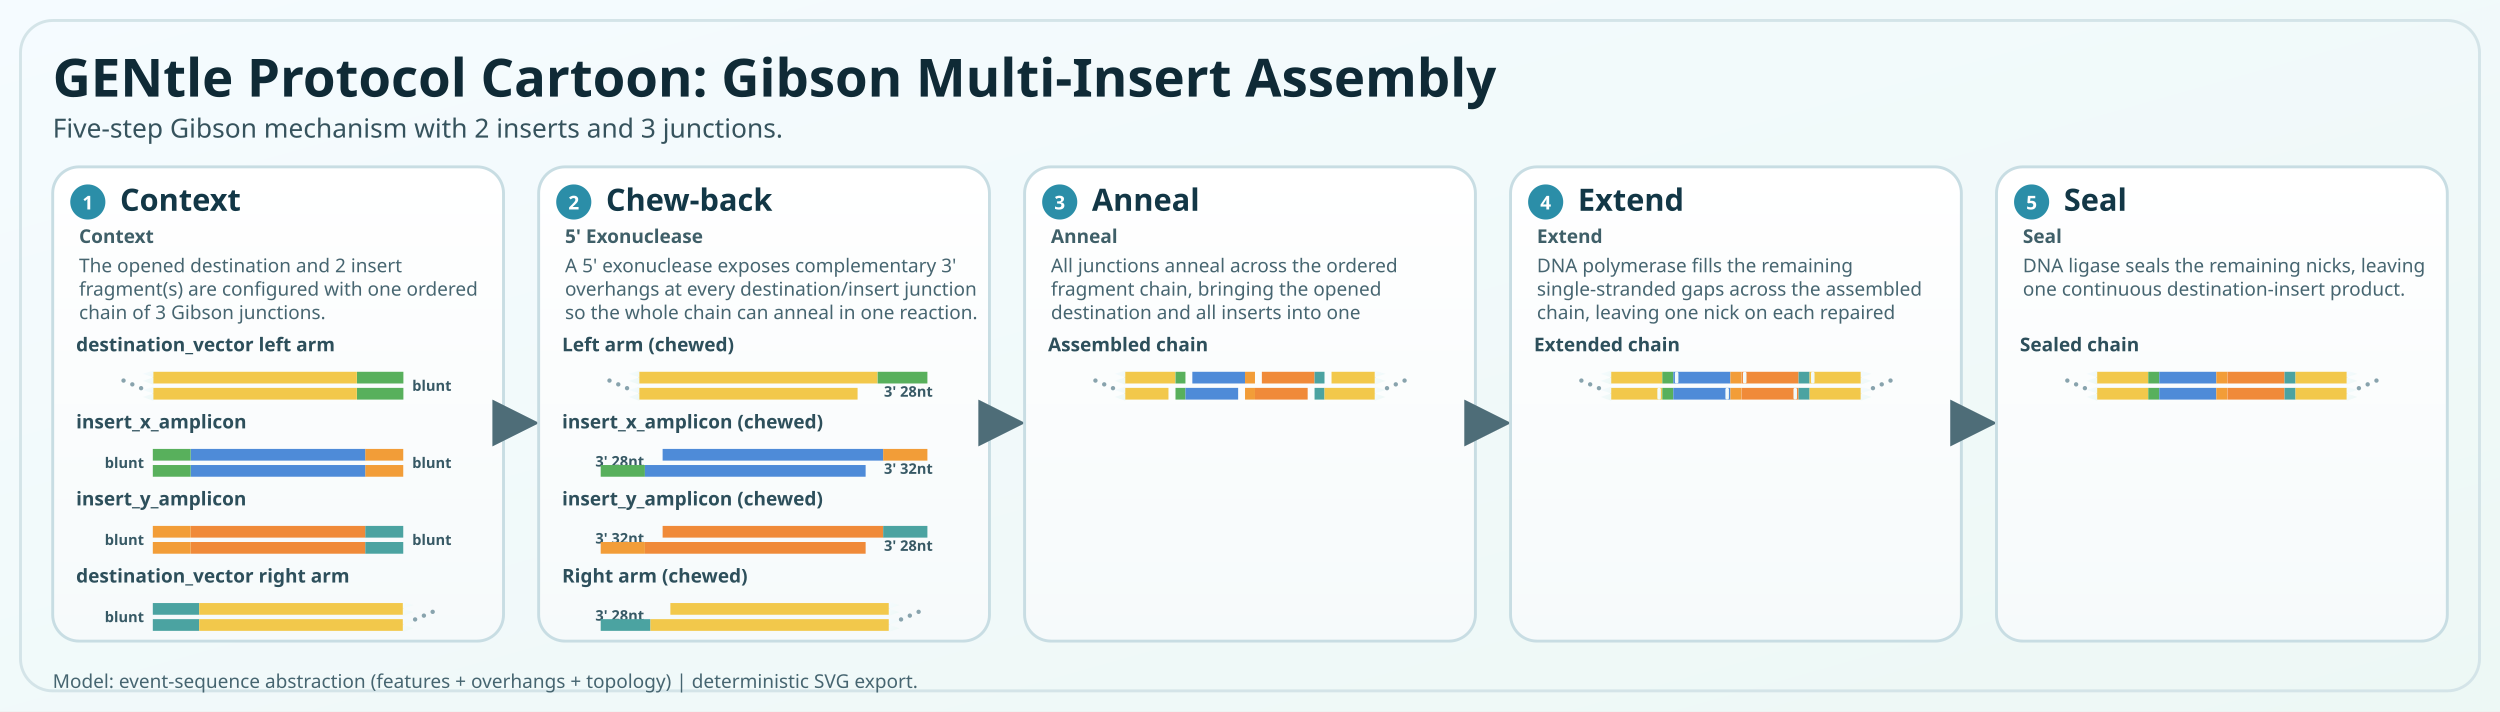
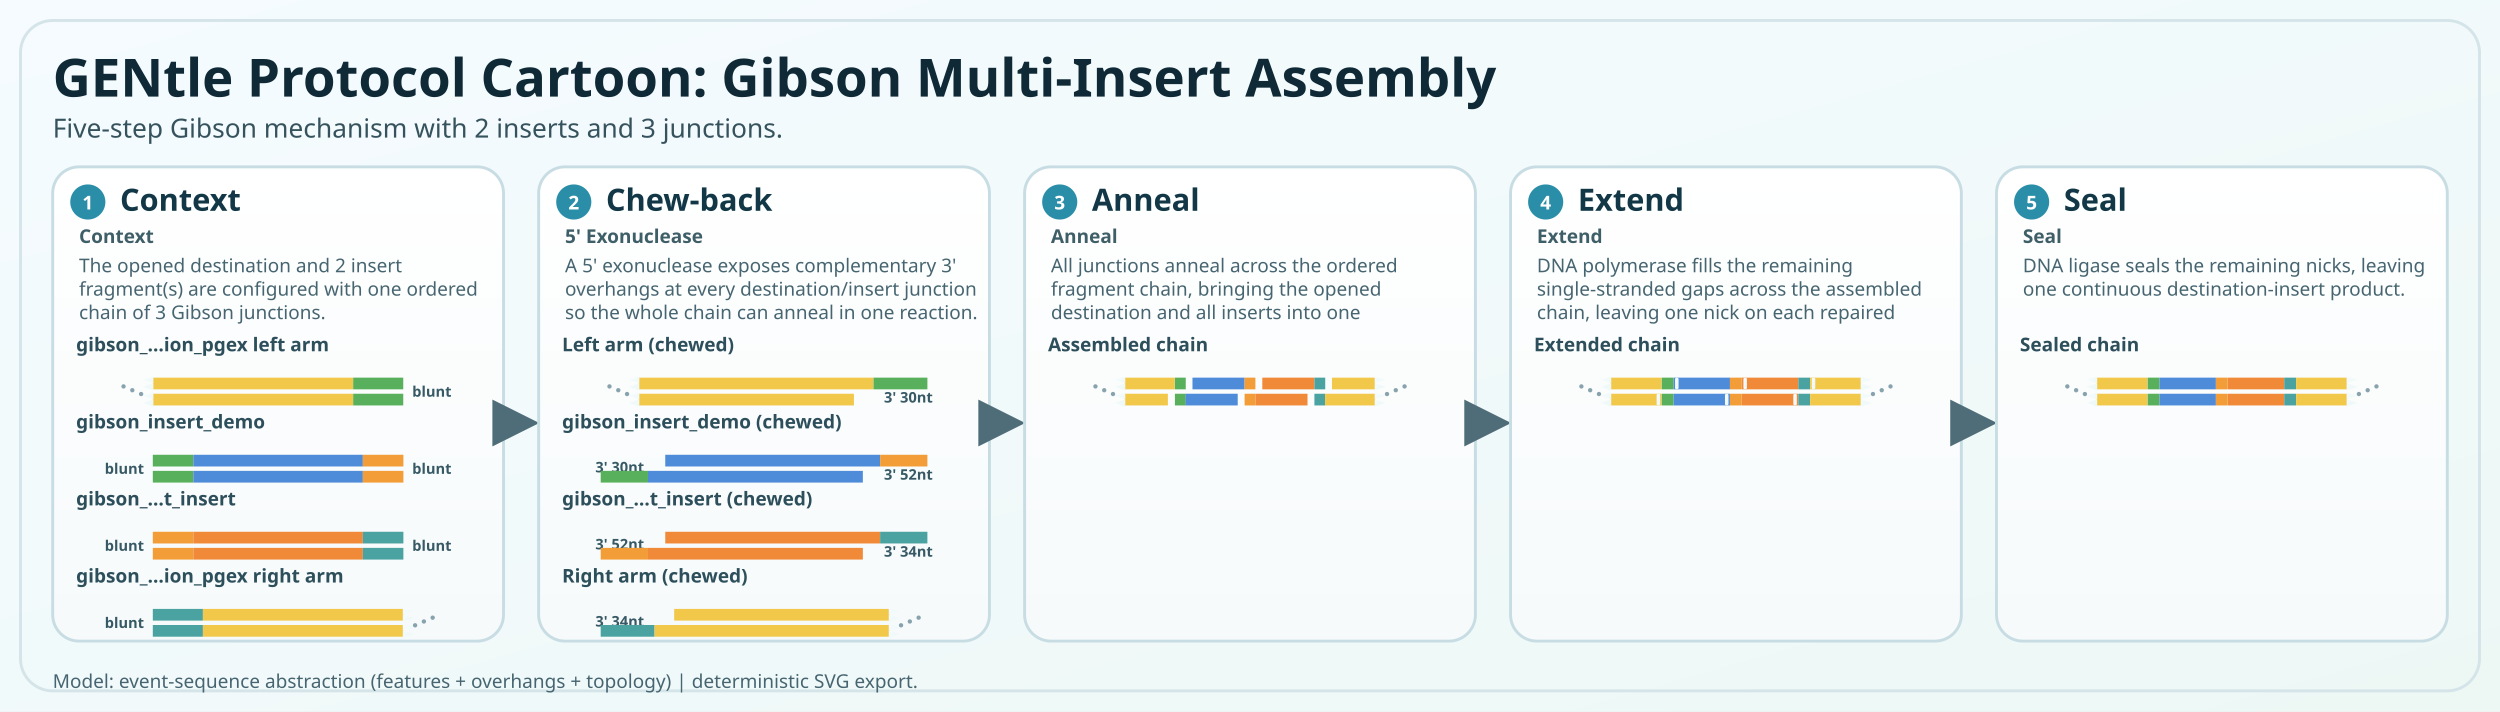
<svg xmlns="http://www.w3.org/2000/svg" width="1708" height="486" viewBox="0 0 1708 486" role="img" aria-labelledby="title desc" data-protocol-id="gibson.multi_insert_dynamic">
  <defs>
    <linearGradient id="pc_bg" x1="0" y1="0" x2="1" y2="1">
      <stop offset="0%" stop-color="#f5fbff" />
      <stop offset="100%" stop-color="#edf8f5" />
    </linearGradient>
    <linearGradient id="pc_panel" x1="0" y1="0" x2="0" y2="1">
      <stop offset="0%" stop-color="#ffffff" />
      <stop offset="100%" stop-color="#f6fafb" />
    </linearGradient>
    <marker id="pc_arrow" markerWidth="12" markerHeight="12" refX="9" refY="6" orient="auto">
      <path d="M1,1 L11,6 L1,11 Z" fill="#4e6d78" />
    </marker>
    <style>.pc_title { font: 700 36px 'Avenir Next', 'Trebuchet MS', 'Segoe UI', sans-serif; fill: #0f2a36; }.pc_sub { font: 500 18px 'Avenir Next', 'Trebuchet MS', 'Segoe UI', sans-serif; fill: #36535d; }.pc_panel_title { font: 700 21px 'Avenir Next', 'Trebuchet MS', 'Segoe UI', sans-serif; fill: #123746; }.pc_panel_sub { font: 600 13px 'Avenir Next', 'Trebuchet MS', 'Segoe UI', sans-serif; fill: #3f5f68; }.pc_caption { font: 500 13px 'Avenir Next', 'Trebuchet MS', 'Segoe UI', sans-serif; fill: #466570; }.pc_mol_label { font: 600 13px 'Avenir Next', 'Trebuchet MS', 'Segoe UI', sans-serif; fill: #2d4f5b; }.pc_end_label { font: 600 10px 'Avenir Next', 'Trebuchet MS', 'Segoe UI', sans-serif; fill: #375965; }.pc_feature_marker_text { font: 700 10px 'Avenir Next', 'Trebuchet MS', 'Segoe UI', sans-serif; fill: #ffffff; }.pc_primer_label { font: 700 10px 'Avenir Next', 'Trebuchet MS', 'Segoe UI', sans-serif; fill: #ffffff; }.pc_primer_end_label { font: 600 9px 'Avenir Next', 'Trebuchet MS', 'Segoe UI', sans-serif; fill: #375965; }.pc_step_num { font: 700 13px 'Avenir Next', 'Trebuchet MS', 'Segoe UI', sans-serif; fill: #ffffff; }.pc_box { fill: url(#pc_panel); stroke: #c8dde3; stroke-width: 2; }.pc_link { stroke: #4e6d78; stroke-width: 3.2; marker-end: url(#pc_arrow); fill: none; }</style>
  </defs>
  <rect x="0" y="0" width="1708" height="486" fill="url(#pc_bg)" />
  <rect x="14" y="14" width="1680" height="458" rx="22" fill="none" stroke="#d4e4e8" stroke-width="2" />
  <text x="36.0" y="66.0" class="pc_title">GENtle Protocol Cartoon: Gibson Multi-Insert Assembly</text>
  <text x="36.0" y="94.0" class="pc_sub">Five-step Gibson mechanism with 2 inserts and 3 junctions.</text>
  <rect class="pc_box" x="36.0" y="114.0" width="308.0" height="324.0" rx="18" data-event-id="context" data-action="Context" />
  <circle cx="60.0" cy="138.0" r="12" fill="#2b8ea8" />
  <text x="60.0" y="138.5" class="pc_step_num" text-anchor="middle" dominant-baseline="middle">1</text>
  <text x="82.0" y="144.0" class="pc_panel_title">Context</text>
  <text x="54.0" y="166.0" class="pc_panel_sub">Context</text>
  <text x="54.0" y="186.0" class="pc_caption">The opened destination and 2 insert</text>
  <text x="54.0" y="202.0" class="pc_caption">fragment(s) are configured with one ordered</text>
  <text x="54.0" y="218.0" class="pc_caption">chain of 3 Gibson junctions.</text>
  <g data-molecule-id="destination_left_context" data-topology="linear">
-     <text x="52.0" y="240.0" class="pc_mol_label">destination_vector left arm</text>
-     <text x="281.6" y="263.5" class="pc_end_label" text-anchor="start" dominant-baseline="middle">blunt</text>
-     <rect x="104.4" y="254.0" width="139.4" height="8" fill="#f2c84b" />
-     <rect x="243.9" y="254.0" width="31.7" height="8" fill="#58b05c" />
-     <rect x="104.4" y="265.0" width="139.4" height="8" fill="#f2c84b" />
-     <rect x="243.9" y="265.0" width="31.7" height="8" fill="#58b05c" />
-     <path d="M 104.8 253.2 L 97.4 255.4 L 104.8 257.8 L 97.4 260.2 L 104.8 262.8 Z" fill="url(#pc_bg)" />
-     <path d="M 104.8 264.2 L 97.4 266.4 L 104.8 268.8 L 97.4 271.2 L 104.8 273.8 Z" fill="url(#pc_bg)" />
-     <circle cx="84.4" cy="260.0" r="1.5" fill="#88a3ad" />
-     <circle cx="90.4" cy="262.6" r="1.5" fill="#88a3ad" />
-     <circle cx="96.4" cy="265.2" r="1.5" fill="#88a3ad" />
-   </g>
-   <g data-molecule-id="insert_x_context" data-topology="linear">
-     <text x="52.0" y="292.7" class="pc_mol_label">insert_x_amplicon</text>
-     <text x="98.4" y="316.2" class="pc_end_label" text-anchor="end" dominant-baseline="middle">blunt</text>
-     <text x="281.6" y="316.2" class="pc_end_label" text-anchor="start" dominant-baseline="middle">blunt</text>
-     <rect x="104.4" y="306.7" width="25.9" height="8" fill="#58b05c" />
-     <rect x="130.4" y="306.7" width="119.3" height="8" fill="#4e8bd8" />
-     <rect x="249.6" y="306.7" width="25.9" height="8" fill="#f29d38" />
-     <rect x="104.4" y="317.7" width="25.9" height="8" fill="#58b05c" />
-     <rect x="130.4" y="317.7" width="119.3" height="8" fill="#4e8bd8" />
-     <rect x="249.6" y="317.7" width="25.9" height="8" fill="#f29d38" />
-   </g>
-   <g data-molecule-id="insert_y_context" data-topology="linear">
-     <text x="52.0" y="345.3" class="pc_mol_label">insert_y_amplicon</text>
-     <text x="98.4" y="368.8" class="pc_end_label" text-anchor="end" dominant-baseline="middle">blunt</text>
-     <text x="281.6" y="368.8" class="pc_end_label" text-anchor="start" dominant-baseline="middle">blunt</text>
-     <rect x="104.4" y="359.3" width="25.9" height="8" fill="#f29d38" />
-     <rect x="130.4" y="359.3" width="119.3" height="8" fill="#f08a39" />
-     <rect x="249.6" y="359.3" width="25.9" height="8" fill="#4ba3a1" />
-     <rect x="104.4" y="370.3" width="25.9" height="8" fill="#f29d38" />
-     <rect x="130.4" y="370.3" width="119.3" height="8" fill="#f08a39" />
-     <rect x="249.6" y="370.3" width="25.9" height="8" fill="#4ba3a1" />
+     <text x="52.0" y="240.0" class="pc_mol_label">gibson_...ion_pgex left arm</text>
+     <text x="281.6" y="267.5" class="pc_end_label" text-anchor="start" dominant-baseline="middle">blunt</text>
+     <rect x="104.4" y="258.0" width="136.9" height="8" fill="#f2c84b" />
+     <rect x="241.3" y="258.0" width="34.2" height="8" fill="#58b05c" />
+     <rect x="104.4" y="269.0" width="136.9" height="8" fill="#f2c84b" />
+     <rect x="241.3" y="269.0" width="34.2" height="8" fill="#58b05c" />
+     <path d="M 104.8 257.2 L 97.4 259.4 L 104.8 261.8 L 97.4 264.2 L 104.8 266.8 Z" fill="url(#pc_bg)" />
+     <path d="M 104.8 268.2 L 97.4 270.4 L 104.8 272.8 L 97.4 275.2 L 104.8 277.8 Z" fill="url(#pc_bg)" />
+     <circle cx="84.4" cy="264.0" r="1.5" fill="#88a3ad" />
+     <circle cx="90.4" cy="266.6" r="1.5" fill="#88a3ad" />
+     <circle cx="96.4" cy="269.2" r="1.5" fill="#88a3ad" />
+   </g>
+   <g data-molecule-id="insert_1_context" data-topology="linear">
+     <text x="52.0" y="292.7" class="pc_mol_label">gibson_insert_demo</text>
+     <text x="98.4" y="320.2" class="pc_end_label" text-anchor="end" dominant-baseline="middle">blunt</text>
+     <text x="281.6" y="320.2" class="pc_end_label" text-anchor="start" dominant-baseline="middle">blunt</text>
+     <rect x="104.4" y="310.7" width="27.7" height="8" fill="#58b05c" />
+     <rect x="132.1" y="310.7" width="115.8" height="8" fill="#4e8bd8" />
+     <rect x="247.9" y="310.7" width="27.7" height="8" fill="#f29d38" />
+     <rect x="104.4" y="321.7" width="27.7" height="8" fill="#58b05c" />
+     <rect x="132.1" y="321.7" width="115.8" height="8" fill="#4e8bd8" />
+     <rect x="247.9" y="321.7" width="27.7" height="8" fill="#f29d38" />
+   </g>
+   <g data-molecule-id="insert_2_context" data-topology="linear">
+     <text x="52.0" y="345.3" class="pc_mol_label">gibson_...t_insert</text>
+     <text x="98.4" y="372.8" class="pc_end_label" text-anchor="end" dominant-baseline="middle">blunt</text>
+     <text x="281.6" y="372.8" class="pc_end_label" text-anchor="start" dominant-baseline="middle">blunt</text>
+     <rect x="104.4" y="363.3" width="27.7" height="8" fill="#f29d38" />
+     <rect x="132.1" y="363.3" width="115.8" height="8" fill="#f08a39" />
+     <rect x="247.9" y="363.3" width="27.7" height="8" fill="#4ba3a1" />
+     <rect x="104.4" y="374.3" width="27.7" height="8" fill="#f29d38" />
+     <rect x="132.1" y="374.3" width="115.8" height="8" fill="#f08a39" />
+     <rect x="247.9" y="374.3" width="27.7" height="8" fill="#4ba3a1" />
  </g>
  <g data-molecule-id="destination_right_context" data-topology="linear">
-     <text x="52.0" y="398.0" class="pc_mol_label">destination_vector right arm</text>
-     <text x="98.4" y="421.5" class="pc_end_label" text-anchor="end" dominant-baseline="middle">blunt</text>
-     <rect x="104.4" y="412.0" width="31.7" height="8" fill="#4ba3a1" />
-     <rect x="136.1" y="412.0" width="139.4" height="8" fill="#f2c84b" />
-     <rect x="104.4" y="423.0" width="31.7" height="8" fill="#4ba3a1" />
-     <rect x="136.1" y="423.0" width="139.4" height="8" fill="#f2c84b" />
-     <path d="M 275.2 411.2 L 282.6 413.4 L 275.2 415.8 L 282.6 418.2 L 275.2 420.8 Z" fill="url(#pc_bg)" />
-     <path d="M 275.2 422.2 L 282.6 424.4 L 275.2 426.8 L 282.6 429.2 L 275.2 431.8 Z" fill="url(#pc_bg)" />
-     <circle cx="295.6" cy="418.0" r="1.5" fill="#88a3ad" />
-     <circle cx="289.6" cy="420.6" r="1.5" fill="#88a3ad" />
-     <circle cx="283.6" cy="423.2" r="1.5" fill="#88a3ad" />
+     <text x="52.0" y="398.0" class="pc_mol_label">gibson_...ion_pgex right arm</text>
+     <text x="98.4" y="425.5" class="pc_end_label" text-anchor="end" dominant-baseline="middle">blunt</text>
+     <rect x="104.4" y="416.0" width="34.2" height="8" fill="#4ba3a1" />
+     <rect x="138.7" y="416.0" width="136.9" height="8" fill="#f2c84b" />
+     <rect x="104.4" y="427.0" width="34.2" height="8" fill="#4ba3a1" />
+     <rect x="138.7" y="427.0" width="136.9" height="8" fill="#f2c84b" />
+     <path d="M 275.2 415.2 L 282.6 417.4 L 275.2 419.8 L 282.6 422.2 L 275.2 424.8 Z" fill="url(#pc_bg)" />
+     <path d="M 275.2 426.2 L 282.6 428.4 L 275.2 430.8 L 282.6 433.2 L 275.2 435.8 Z" fill="url(#pc_bg)" />
+     <circle cx="295.6" cy="422.0" r="1.5" fill="#88a3ad" />
+     <circle cx="289.6" cy="424.6" r="1.5" fill="#88a3ad" />
+     <circle cx="283.6" cy="427.2" r="1.5" fill="#88a3ad" />
  </g>
  <path d="M 348.0 289.0 L 362.0 289.0" class="pc_link" />
  <rect class="pc_box" x="368.0" y="114.0" width="308.0" height="324.0" rx="18" data-event-id="chew_back" data-action="5' Exonuclease" />
  <circle cx="392.0" cy="138.0" r="12" fill="#2b8ea8" />
  <text x="392.0" y="138.5" class="pc_step_num" text-anchor="middle" dominant-baseline="middle">2</text>
  <text x="414.0" y="144.0" class="pc_panel_title">Chew-back</text>
  <text x="386.0" y="166.0" class="pc_panel_sub">5' Exonuclease</text>
  <text x="386.0" y="186.0" class="pc_caption">A 5' exonuclease exposes complementary 3'</text>
  <text x="386.0" y="202.0" class="pc_caption">overhangs at every destination/insert junction</text>
  <text x="386.0" y="218.0" class="pc_caption">so the whole chain can anneal in one reaction.</text>
  <g data-molecule-id="destination_left_chewed" data-topology="linear">
    <text x="384.0" y="240.0" class="pc_mol_label">Left arm (chewed)</text>
-     <text x="620.6" y="267.5" class="pc_end_label" text-anchor="middle" dominant-baseline="middle">3' 28nt</text>
-     <rect x="436.4" y="254.0" width="163.1" height="8" fill="#f2c84b" />
-     <rect x="599.6" y="254.0" width="34.0" height="8" fill="#58b05c" />
-     <rect x="436.4" y="265.0" width="149.5" height="8" fill="#f2c84b" />
-     <path d="M 436.8 253.2 L 429.4 255.4 L 436.8 257.8 L 429.4 260.2 L 436.8 262.8 Z" fill="url(#pc_bg)" />
-     <path d="M 436.8 264.2 L 429.4 266.4 L 436.8 268.8 L 429.4 271.2 L 436.8 273.8 Z" fill="url(#pc_bg)" />
-     <circle cx="416.4" cy="260.0" r="1.5" fill="#88a3ad" />
-     <circle cx="422.4" cy="262.6" r="1.5" fill="#88a3ad" />
-     <circle cx="428.4" cy="265.2" r="1.5" fill="#88a3ad" />
-   </g>
-   <g data-molecule-id="insert_x_chewed" data-topology="linear">
-     <text x="384.0" y="292.7" class="pc_mol_label">insert_x_amplicon (chewed)</text>
-     <text x="423.4" y="315.2" class="pc_end_label" text-anchor="middle" dominant-baseline="middle">3' 28nt</text>
-     <text x="620.6" y="320.2" class="pc_end_label" text-anchor="middle" dominant-baseline="middle">3' 32nt</text>
-     <rect x="452.7" y="306.7" width="150.8" height="8" fill="#4e8bd8" />
-     <rect x="603.4" y="306.7" width="30.2" height="8" fill="#f29d38" />
-     <rect x="410.4" y="317.7" width="30.2" height="8" fill="#58b05c" />
-     <rect x="440.6" y="317.7" width="150.8" height="8" fill="#4e8bd8" />
-   </g>
-   <g data-molecule-id="insert_y_chewed" data-topology="linear">
-     <text x="384.0" y="345.3" class="pc_mol_label">insert_y_amplicon (chewed)</text>
-     <text x="423.4" y="367.8" class="pc_end_label" text-anchor="middle" dominant-baseline="middle">3' 32nt</text>
-     <text x="620.6" y="372.8" class="pc_end_label" text-anchor="middle" dominant-baseline="middle">3' 28nt</text>
-     <rect x="452.7" y="359.3" width="150.8" height="8" fill="#f08a39" />
-     <rect x="603.4" y="359.3" width="30.2" height="8" fill="#4ba3a1" />
-     <rect x="410.4" y="370.3" width="30.2" height="8" fill="#f29d38" />
-     <rect x="440.6" y="370.3" width="150.8" height="8" fill="#f08a39" />
+     <text x="620.6" y="271.5" class="pc_end_label" text-anchor="middle" dominant-baseline="middle">3' 30nt</text>
+     <rect x="436.4" y="258.0" width="160.4" height="8" fill="#f2c84b" />
+     <rect x="596.8" y="258.0" width="36.8" height="8" fill="#58b05c" />
+     <rect x="436.4" y="269.0" width="147.0" height="8" fill="#f2c84b" />
+     <path d="M 436.8 257.2 L 429.4 259.4 L 436.8 261.8 L 429.4 264.2 L 436.8 266.8 Z" fill="url(#pc_bg)" />
+     <path d="M 436.8 268.2 L 429.4 270.4 L 436.8 272.8 L 429.4 275.2 L 436.8 277.8 Z" fill="url(#pc_bg)" />
+     <circle cx="416.4" cy="264.0" r="1.5" fill="#88a3ad" />
+     <circle cx="422.4" cy="266.6" r="1.5" fill="#88a3ad" />
+     <circle cx="428.4" cy="269.2" r="1.5" fill="#88a3ad" />
+   </g>
+   <g data-molecule-id="insert_1_chewed" data-topology="linear">
+     <text x="384.0" y="292.7" class="pc_mol_label">gibson_insert_demo (chewed)</text>
+     <text x="423.4" y="319.2" class="pc_end_label" text-anchor="middle" dominant-baseline="middle">3' 30nt</text>
+     <text x="620.6" y="324.2" class="pc_end_label" text-anchor="middle" dominant-baseline="middle">3' 52nt</text>
+     <rect x="454.5" y="310.7" width="146.8" height="8" fill="#4e8bd8" />
+     <rect x="601.3" y="310.7" width="32.3" height="8" fill="#f29d38" />
+     <rect x="410.4" y="321.7" width="32.3" height="8" fill="#58b05c" />
+     <rect x="442.7" y="321.7" width="146.8" height="8" fill="#4e8bd8" />
+   </g>
+   <g data-molecule-id="insert_2_chewed" data-topology="linear">
+     <text x="384.0" y="345.3" class="pc_mol_label">gibson_...t_insert (chewed)</text>
+     <text x="423.4" y="371.8" class="pc_end_label" text-anchor="middle" dominant-baseline="middle">3' 52nt</text>
+     <text x="620.6" y="376.8" class="pc_end_label" text-anchor="middle" dominant-baseline="middle">3' 34nt</text>
+     <rect x="454.5" y="363.3" width="146.8" height="8" fill="#f08a39" />
+     <rect x="601.3" y="363.3" width="32.3" height="8" fill="#4ba3a1" />
+     <rect x="410.4" y="374.3" width="32.3" height="8" fill="#f29d38" />
+     <rect x="442.7" y="374.3" width="146.8" height="8" fill="#f08a39" />
  </g>
  <g data-molecule-id="destination_right_chewed" data-topology="linear">
    <text x="384.0" y="398.0" class="pc_mol_label">Right arm (chewed)</text>
-     <text x="423.4" y="420.5" class="pc_end_label" text-anchor="middle" dominant-baseline="middle">3' 28nt</text>
-     <rect x="458.0" y="412.0" width="149.5" height="8" fill="#f2c84b" />
-     <rect x="410.4" y="423.0" width="34.0" height="8" fill="#4ba3a1" />
-     <rect x="444.4" y="423.0" width="163.1" height="8" fill="#f2c84b" />
-     <path d="M 607.2 411.2 L 614.6 413.4 L 607.2 415.8 L 614.6 418.2 L 607.2 420.8 Z" fill="url(#pc_bg)" />
-     <path d="M 607.2 422.2 L 614.6 424.4 L 607.2 426.8 L 614.6 429.2 L 607.2 431.8 Z" fill="url(#pc_bg)" />
-     <circle cx="627.6" cy="418.0" r="1.5" fill="#88a3ad" />
-     <circle cx="621.6" cy="420.6" r="1.5" fill="#88a3ad" />
-     <circle cx="615.6" cy="423.2" r="1.5" fill="#88a3ad" />
+     <text x="423.4" y="424.5" class="pc_end_label" text-anchor="middle" dominant-baseline="middle">3' 34nt</text>
+     <rect x="460.6" y="416.0" width="147.0" height="8" fill="#f2c84b" />
+     <rect x="410.4" y="427.0" width="36.8" height="8" fill="#4ba3a1" />
+     <rect x="447.2" y="427.0" width="160.4" height="8" fill="#f2c84b" />
+     <path d="M 607.2 415.2 L 614.6 417.4 L 607.2 419.8 L 614.6 422.2 L 607.2 424.8 Z" fill="url(#pc_bg)" />
+     <path d="M 607.2 426.2 L 614.6 428.4 L 607.2 430.8 L 614.6 433.2 L 607.2 435.8 Z" fill="url(#pc_bg)" />
+     <circle cx="627.6" cy="422.0" r="1.5" fill="#88a3ad" />
+     <circle cx="621.6" cy="424.6" r="1.5" fill="#88a3ad" />
+     <circle cx="615.6" cy="427.2" r="1.5" fill="#88a3ad" />
  </g>
  <path d="M 680.0 289.0 L 694.0 289.0" class="pc_link" />
  <rect class="pc_box" x="700.0" y="114.0" width="308.0" height="324.0" rx="18" data-event-id="anneal" data-action="Anneal" />
  <circle cx="724.0" cy="138.0" r="12" fill="#2b8ea8" />
  <text x="724.0" y="138.5" class="pc_step_num" text-anchor="middle" dominant-baseline="middle">3</text>
  <text x="746.0" y="144.0" class="pc_panel_title">Anneal</text>
  <text x="718.0" y="166.0" class="pc_panel_sub">Anneal</text>
  <text x="718.0" y="186.0" class="pc_caption">All junctions anneal across the ordered</text>
  <text x="718.0" y="202.0" class="pc_caption">fragment chain, bringing the opened</text>
  <text x="718.0" y="218.0" class="pc_caption">destination and all inserts into one</text>
  <g data-molecule-id="assembled_chain" data-topology="linear">
    <text x="716.0" y="240.0" class="pc_mol_label">Assembled chain</text>
-     <rect x="768.4" y="254.0" width="34.6" height="8" fill="#f2c84b" />
-     <rect x="803.1" y="254.0" width="6.8" height="8" fill="#58b05c" />
-     <rect x="814.6" y="254.0" width="36.0" height="8" fill="#4e8bd8" />
-     <rect x="850.6" y="254.0" width="6.8" height="8" fill="#f29d38" />
-     <rect x="862.1" y="254.0" width="36.0" height="8" fill="#f08a39" />
-     <rect x="898.1" y="254.0" width="6.8" height="8" fill="#4ba3a1" />
-     <rect x="909.7" y="254.0" width="29.9" height="8" fill="#f2c84b" />
-     <rect x="768.4" y="265.0" width="29.9" height="8" fill="#f2c84b" />
-     <rect x="803.1" y="265.0" width="6.8" height="8" fill="#58b05c" />
-     <rect x="809.9" y="265.0" width="36.0" height="8" fill="#4e8bd8" />
-     <rect x="850.6" y="265.0" width="6.8" height="8" fill="#f29d38" />
-     <rect x="857.4" y="265.0" width="36.0" height="8" fill="#f08a39" />
-     <rect x="898.1" y="265.0" width="6.8" height="8" fill="#4ba3a1" />
-     <rect x="904.9" y="265.0" width="34.6" height="8" fill="#f2c84b" />
-     <path d="M 768.8 253.2 L 761.4 255.4 L 768.8 257.8 L 761.4 260.2 L 768.8 262.8 Z" fill="url(#pc_bg)" />
-     <path d="M 768.8 264.2 L 761.4 266.4 L 768.8 268.8 L 761.4 271.2 L 768.8 273.8 Z" fill="url(#pc_bg)" />
-     <circle cx="748.4" cy="260.0" r="1.5" fill="#88a3ad" />
-     <circle cx="754.4" cy="262.6" r="1.5" fill="#88a3ad" />
-     <circle cx="760.4" cy="265.2" r="1.5" fill="#88a3ad" />
-     <path d="M 939.2 253.2 L 946.6 255.4 L 939.2 257.8 L 946.6 260.2 L 939.2 262.8 Z" fill="url(#pc_bg)" />
-     <path d="M 939.2 264.2 L 946.6 266.4 L 939.2 268.8 L 946.6 271.2 L 939.2 273.8 Z" fill="url(#pc_bg)" />
-     <circle cx="959.6" cy="260.0" r="1.5" fill="#88a3ad" />
-     <circle cx="953.6" cy="262.6" r="1.5" fill="#88a3ad" />
-     <circle cx="947.6" cy="265.2" r="1.5" fill="#88a3ad" />
+     <rect x="768.4" y="258.0" width="34.2" height="8" fill="#f2c84b" />
+     <rect x="802.7" y="258.0" width="7.4" height="8" fill="#58b05c" />
+     <rect x="814.7" y="258.0" width="35.6" height="8" fill="#4e8bd8" />
+     <rect x="850.3" y="258.0" width="7.4" height="8" fill="#f29d38" />
+     <rect x="862.4" y="258.0" width="35.6" height="8" fill="#f08a39" />
+     <rect x="898.0" y="258.0" width="7.4" height="8" fill="#4ba3a1" />
+     <rect x="910.0" y="258.0" width="29.5" height="8" fill="#f2c84b" />
+     <rect x="768.4" y="269.0" width="29.5" height="8" fill="#f2c84b" />
+     <rect x="802.7" y="269.0" width="7.4" height="8" fill="#58b05c" />
+     <rect x="810.0" y="269.0" width="35.6" height="8" fill="#4e8bd8" />
+     <rect x="850.3" y="269.0" width="7.4" height="8" fill="#f29d38" />
+     <rect x="857.7" y="269.0" width="35.6" height="8" fill="#f08a39" />
+     <rect x="898.0" y="269.0" width="7.4" height="8" fill="#4ba3a1" />
+     <rect x="905.3" y="269.0" width="34.2" height="8" fill="#f2c84b" />
+     <path d="M 768.8 257.2 L 761.4 259.4 L 768.8 261.8 L 761.4 264.2 L 768.8 266.8 Z" fill="url(#pc_bg)" />
+     <path d="M 768.8 268.2 L 761.4 270.4 L 768.8 272.8 L 761.4 275.2 L 768.8 277.8 Z" fill="url(#pc_bg)" />
+     <circle cx="748.4" cy="264.0" r="1.5" fill="#88a3ad" />
+     <circle cx="754.4" cy="266.6" r="1.5" fill="#88a3ad" />
+     <circle cx="760.4" cy="269.2" r="1.5" fill="#88a3ad" />
+     <path d="M 939.2 257.2 L 946.6 259.4 L 939.2 261.8 L 946.6 264.2 L 939.2 266.8 Z" fill="url(#pc_bg)" />
+     <path d="M 939.2 268.2 L 946.6 270.4 L 939.2 272.8 L 946.6 275.2 L 939.2 277.8 Z" fill="url(#pc_bg)" />
+     <circle cx="959.6" cy="264.0" r="1.5" fill="#88a3ad" />
+     <circle cx="953.6" cy="266.6" r="1.5" fill="#88a3ad" />
+     <circle cx="947.6" cy="269.2" r="1.5" fill="#88a3ad" />
  </g>
  <path d="M 1012.0 289.0 L 1026.0 289.0" class="pc_link" />
  <rect class="pc_box" x="1032.0" y="114.0" width="308.0" height="324.0" rx="18" data-event-id="extend" data-action="Extend" />
  <circle cx="1056.0" cy="138.0" r="12" fill="#2b8ea8" />
  <text x="1056.0" y="138.5" class="pc_step_num" text-anchor="middle" dominant-baseline="middle">4</text>
  <text x="1078.0" y="144.0" class="pc_panel_title">Extend</text>
  <text x="1050.0" y="166.0" class="pc_panel_sub">Extend</text>
  <text x="1050.0" y="186.0" class="pc_caption">DNA polymerase fills the remaining</text>
  <text x="1050.0" y="202.0" class="pc_caption">single-stranded gaps across the assembled</text>
  <text x="1050.0" y="218.0" class="pc_caption">chain, leaving one nick on each repaired</text>
  <g data-molecule-id="extended_chain" data-topology="linear">
    <text x="1048.0" y="240.0" class="pc_mol_label">Extended chain</text>
-     <rect x="1100.4" y="254.0" width="35.3" height="8" fill="#f2c84b" />
-     <rect x="1135.7" y="254.0" width="7.5" height="8" fill="#58b05c" />
-     <rect x="1143.2" y="254.0" width="39.0" height="8" fill="#4e8bd8" />
-     <rect x="1182.2" y="254.0" width="7.5" height="8" fill="#f29d38" />
-     <rect x="1189.8" y="254.0" width="39.0" height="8" fill="#f08a39" />
-     <rect x="1228.8" y="254.0" width="7.5" height="8" fill="#4ba3a1" />
-     <rect x="1236.3" y="254.0" width="35.3" height="8" fill="#f2c84b" />
-     <rect x="1100.4" y="265.0" width="35.3" height="8" fill="#f2c84b" />
-     <rect x="1135.7" y="265.0" width="7.5" height="8" fill="#58b05c" />
-     <rect x="1143.2" y="265.0" width="39.0" height="8" fill="#4e8bd8" />
-     <rect x="1182.2" y="265.0" width="7.5" height="8" fill="#f29d38" />
-     <rect x="1189.8" y="265.0" width="39.0" height="8" fill="#f08a39" />
-     <rect x="1228.8" y="265.0" width="7.5" height="8" fill="#4ba3a1" />
-     <rect x="1236.3" y="265.0" width="35.3" height="8" fill="#f2c84b" />
-     <rect x="1144.3" y="254.0" width="2.4" height="8" rx="1.0" fill="url(#pc_bg)" />
-     <rect x="1190.8" y="254.0" width="2.4" height="8" rx="1.0" fill="url(#pc_bg)" />
-     <rect x="1237.3" y="254.0" width="2.4" height="8" rx="1.0" fill="url(#pc_bg)" />
-     <rect x="1132.3" y="265.0" width="2.4" height="8" rx="1.0" fill="url(#pc_bg)" />
-     <rect x="1178.8" y="265.0" width="2.4" height="8" rx="1.0" fill="url(#pc_bg)" />
-     <rect x="1225.3" y="265.0" width="2.4" height="8" rx="1.0" fill="url(#pc_bg)" />
-     <path d="M 1100.8 253.2 L 1093.4 255.4 L 1100.8 257.8 L 1093.4 260.2 L 1100.8 262.8 Z" fill="url(#pc_bg)" />
-     <path d="M 1100.8 264.2 L 1093.4 266.4 L 1100.8 268.8 L 1093.4 271.2 L 1100.8 273.8 Z" fill="url(#pc_bg)" />
-     <circle cx="1080.4" cy="260.0" r="1.5" fill="#88a3ad" />
-     <circle cx="1086.4" cy="262.6" r="1.5" fill="#88a3ad" />
-     <circle cx="1092.4" cy="265.2" r="1.5" fill="#88a3ad" />
-     <path d="M 1271.2 253.2 L 1278.6 255.4 L 1271.2 257.8 L 1278.6 260.2 L 1271.2 262.8 Z" fill="url(#pc_bg)" />
-     <path d="M 1271.2 264.2 L 1278.6 266.4 L 1271.2 268.8 L 1278.6 271.2 L 1271.2 273.8 Z" fill="url(#pc_bg)" />
-     <circle cx="1291.6" cy="260.0" r="1.5" fill="#88a3ad" />
-     <circle cx="1285.6" cy="262.6" r="1.5" fill="#88a3ad" />
-     <circle cx="1279.6" cy="265.2" r="1.5" fill="#88a3ad" />
+     <rect x="1100.4" y="258.0" width="34.8" height="8" fill="#f2c84b" />
+     <rect x="1135.3" y="258.0" width="8.1" height="8" fill="#58b05c" />
+     <rect x="1143.4" y="258.0" width="38.5" height="8" fill="#4e8bd8" />
+     <rect x="1181.9" y="258.0" width="8.1" height="8" fill="#f29d38" />
+     <rect x="1190.1" y="258.0" width="38.5" height="8" fill="#f08a39" />
+     <rect x="1228.6" y="258.0" width="8.1" height="8" fill="#4ba3a1" />
+     <rect x="1236.7" y="258.0" width="34.8" height="8" fill="#f2c84b" />
+     <rect x="1100.4" y="269.0" width="34.8" height="8" fill="#f2c84b" />
+     <rect x="1135.3" y="269.0" width="8.1" height="8" fill="#58b05c" />
+     <rect x="1143.4" y="269.0" width="38.5" height="8" fill="#4e8bd8" />
+     <rect x="1181.9" y="269.0" width="8.1" height="8" fill="#f29d38" />
+     <rect x="1190.1" y="269.0" width="38.5" height="8" fill="#f08a39" />
+     <rect x="1228.6" y="269.0" width="8.1" height="8" fill="#4ba3a1" />
+     <rect x="1236.7" y="269.0" width="34.8" height="8" fill="#f2c84b" />
+     <rect x="1144.4" y="258.0" width="2.4" height="8" rx="1.0" fill="url(#pc_bg)" />
+     <rect x="1191.1" y="258.0" width="2.4" height="8" rx="1.0" fill="url(#pc_bg)" />
+     <rect x="1237.8" y="258.0" width="2.4" height="8" rx="1.0" fill="url(#pc_bg)" />
+     <rect x="1131.8" y="269.0" width="2.4" height="8" rx="1.0" fill="url(#pc_bg)" />
+     <rect x="1178.5" y="269.0" width="2.4" height="8" rx="1.0" fill="url(#pc_bg)" />
+     <rect x="1225.2" y="269.0" width="2.4" height="8" rx="1.0" fill="url(#pc_bg)" />
+     <path d="M 1100.8 257.2 L 1093.4 259.4 L 1100.8 261.8 L 1093.4 264.2 L 1100.8 266.8 Z" fill="url(#pc_bg)" />
+     <path d="M 1100.8 268.2 L 1093.4 270.4 L 1100.8 272.8 L 1093.4 275.2 L 1100.8 277.8 Z" fill="url(#pc_bg)" />
+     <circle cx="1080.4" cy="264.0" r="1.5" fill="#88a3ad" />
+     <circle cx="1086.4" cy="266.6" r="1.5" fill="#88a3ad" />
+     <circle cx="1092.4" cy="269.2" r="1.5" fill="#88a3ad" />
+     <path d="M 1271.2 257.2 L 1278.6 259.4 L 1271.2 261.8 L 1278.6 264.2 L 1271.2 266.8 Z" fill="url(#pc_bg)" />
+     <path d="M 1271.2 268.2 L 1278.6 270.4 L 1271.2 272.8 L 1278.6 275.2 L 1271.2 277.8 Z" fill="url(#pc_bg)" />
+     <circle cx="1291.6" cy="264.0" r="1.5" fill="#88a3ad" />
+     <circle cx="1285.6" cy="266.6" r="1.5" fill="#88a3ad" />
+     <circle cx="1279.6" cy="269.2" r="1.5" fill="#88a3ad" />
  </g>
  <path d="M 1344.0 289.0 L 1358.0 289.0" class="pc_link" />
  <rect class="pc_box" x="1364.0" y="114.0" width="308.0" height="324.0" rx="18" data-event-id="seal" data-action="Seal" />
  <circle cx="1388.0" cy="138.0" r="12" fill="#2b8ea8" />
  <text x="1388.0" y="138.5" class="pc_step_num" text-anchor="middle" dominant-baseline="middle">5</text>
  <text x="1410.0" y="144.0" class="pc_panel_title">Seal</text>
  <text x="1382.0" y="166.0" class="pc_panel_sub">Seal</text>
  <text x="1382.0" y="186.0" class="pc_caption">DNA ligase seals the remaining nicks, leaving</text>
  <text x="1382.0" y="202.0" class="pc_caption">one continuous destination-insert product.</text>
  <g data-molecule-id="sealed_chain" data-topology="linear">
    <text x="1380.0" y="240.0" class="pc_mol_label">Sealed chain</text>
-     <rect x="1432.4" y="254.0" width="35.3" height="8" fill="#f2c84b" />
-     <rect x="1467.7" y="254.0" width="7.5" height="8" fill="#58b05c" />
-     <rect x="1475.2" y="254.0" width="39.0" height="8" fill="#4e8bd8" />
-     <rect x="1514.2" y="254.0" width="7.5" height="8" fill="#f29d38" />
-     <rect x="1521.8" y="254.0" width="39.0" height="8" fill="#f08a39" />
-     <rect x="1560.8" y="254.0" width="7.5" height="8" fill="#4ba3a1" />
-     <rect x="1568.3" y="254.0" width="35.3" height="8" fill="#f2c84b" />
-     <rect x="1432.4" y="265.0" width="35.3" height="8" fill="#f2c84b" />
-     <rect x="1467.7" y="265.0" width="7.5" height="8" fill="#58b05c" />
-     <rect x="1475.2" y="265.0" width="39.0" height="8" fill="#4e8bd8" />
-     <rect x="1514.2" y="265.0" width="7.5" height="8" fill="#f29d38" />
-     <rect x="1521.8" y="265.0" width="39.0" height="8" fill="#f08a39" />
-     <rect x="1560.8" y="265.0" width="7.5" height="8" fill="#4ba3a1" />
-     <rect x="1568.3" y="265.0" width="35.3" height="8" fill="#f2c84b" />
-     <path d="M 1432.8 253.2 L 1425.4 255.4 L 1432.8 257.8 L 1425.4 260.2 L 1432.8 262.8 Z" fill="url(#pc_bg)" />
-     <path d="M 1432.8 264.2 L 1425.4 266.4 L 1432.8 268.8 L 1425.4 271.2 L 1432.8 273.8 Z" fill="url(#pc_bg)" />
-     <circle cx="1412.4" cy="260.0" r="1.5" fill="#88a3ad" />
-     <circle cx="1418.4" cy="262.6" r="1.5" fill="#88a3ad" />
-     <circle cx="1424.4" cy="265.2" r="1.5" fill="#88a3ad" />
-     <path d="M 1603.2 253.2 L 1610.6 255.4 L 1603.2 257.8 L 1610.6 260.2 L 1603.2 262.8 Z" fill="url(#pc_bg)" />
-     <path d="M 1603.2 264.2 L 1610.6 266.4 L 1603.2 268.8 L 1610.6 271.2 L 1603.2 273.8 Z" fill="url(#pc_bg)" />
-     <circle cx="1623.6" cy="260.0" r="1.5" fill="#88a3ad" />
-     <circle cx="1617.6" cy="262.6" r="1.5" fill="#88a3ad" />
-     <circle cx="1611.6" cy="265.2" r="1.5" fill="#88a3ad" />
+     <rect x="1432.4" y="258.0" width="34.8" height="8" fill="#f2c84b" />
+     <rect x="1467.3" y="258.0" width="8.1" height="8" fill="#58b05c" />
+     <rect x="1475.4" y="258.0" width="38.5" height="8" fill="#4e8bd8" />
+     <rect x="1513.9" y="258.0" width="8.1" height="8" fill="#f29d38" />
+     <rect x="1522.1" y="258.0" width="38.5" height="8" fill="#f08a39" />
+     <rect x="1560.6" y="258.0" width="8.1" height="8" fill="#4ba3a1" />
+     <rect x="1568.7" y="258.0" width="34.8" height="8" fill="#f2c84b" />
+     <rect x="1432.4" y="269.0" width="34.8" height="8" fill="#f2c84b" />
+     <rect x="1467.3" y="269.0" width="8.1" height="8" fill="#58b05c" />
+     <rect x="1475.4" y="269.0" width="38.5" height="8" fill="#4e8bd8" />
+     <rect x="1513.9" y="269.0" width="8.1" height="8" fill="#f29d38" />
+     <rect x="1522.1" y="269.0" width="38.5" height="8" fill="#f08a39" />
+     <rect x="1560.6" y="269.0" width="8.1" height="8" fill="#4ba3a1" />
+     <rect x="1568.7" y="269.0" width="34.8" height="8" fill="#f2c84b" />
+     <path d="M 1432.8 257.2 L 1425.4 259.4 L 1432.8 261.8 L 1425.4 264.2 L 1432.8 266.8 Z" fill="url(#pc_bg)" />
+     <path d="M 1432.8 268.2 L 1425.4 270.4 L 1432.8 272.8 L 1425.4 275.2 L 1432.8 277.8 Z" fill="url(#pc_bg)" />
+     <circle cx="1412.4" cy="264.0" r="1.5" fill="#88a3ad" />
+     <circle cx="1418.4" cy="266.6" r="1.5" fill="#88a3ad" />
+     <circle cx="1424.4" cy="269.2" r="1.5" fill="#88a3ad" />
+     <path d="M 1603.2 257.2 L 1610.6 259.4 L 1603.2 261.8 L 1610.6 264.2 L 1603.2 266.8 Z" fill="url(#pc_bg)" />
+     <path d="M 1603.2 268.2 L 1610.6 270.4 L 1603.2 272.8 L 1610.6 275.2 L 1603.2 277.8 Z" fill="url(#pc_bg)" />
+     <circle cx="1623.6" cy="264.0" r="1.5" fill="#88a3ad" />
+     <circle cx="1617.6" cy="266.6" r="1.5" fill="#88a3ad" />
+     <circle cx="1611.6" cy="269.2" r="1.5" fill="#88a3ad" />
  </g>
  <text x="36.0" y="470.0" class="pc_caption">Model: event-sequence abstraction (features + overhangs + topology) | deterministic SVG export.</text>
</svg>
